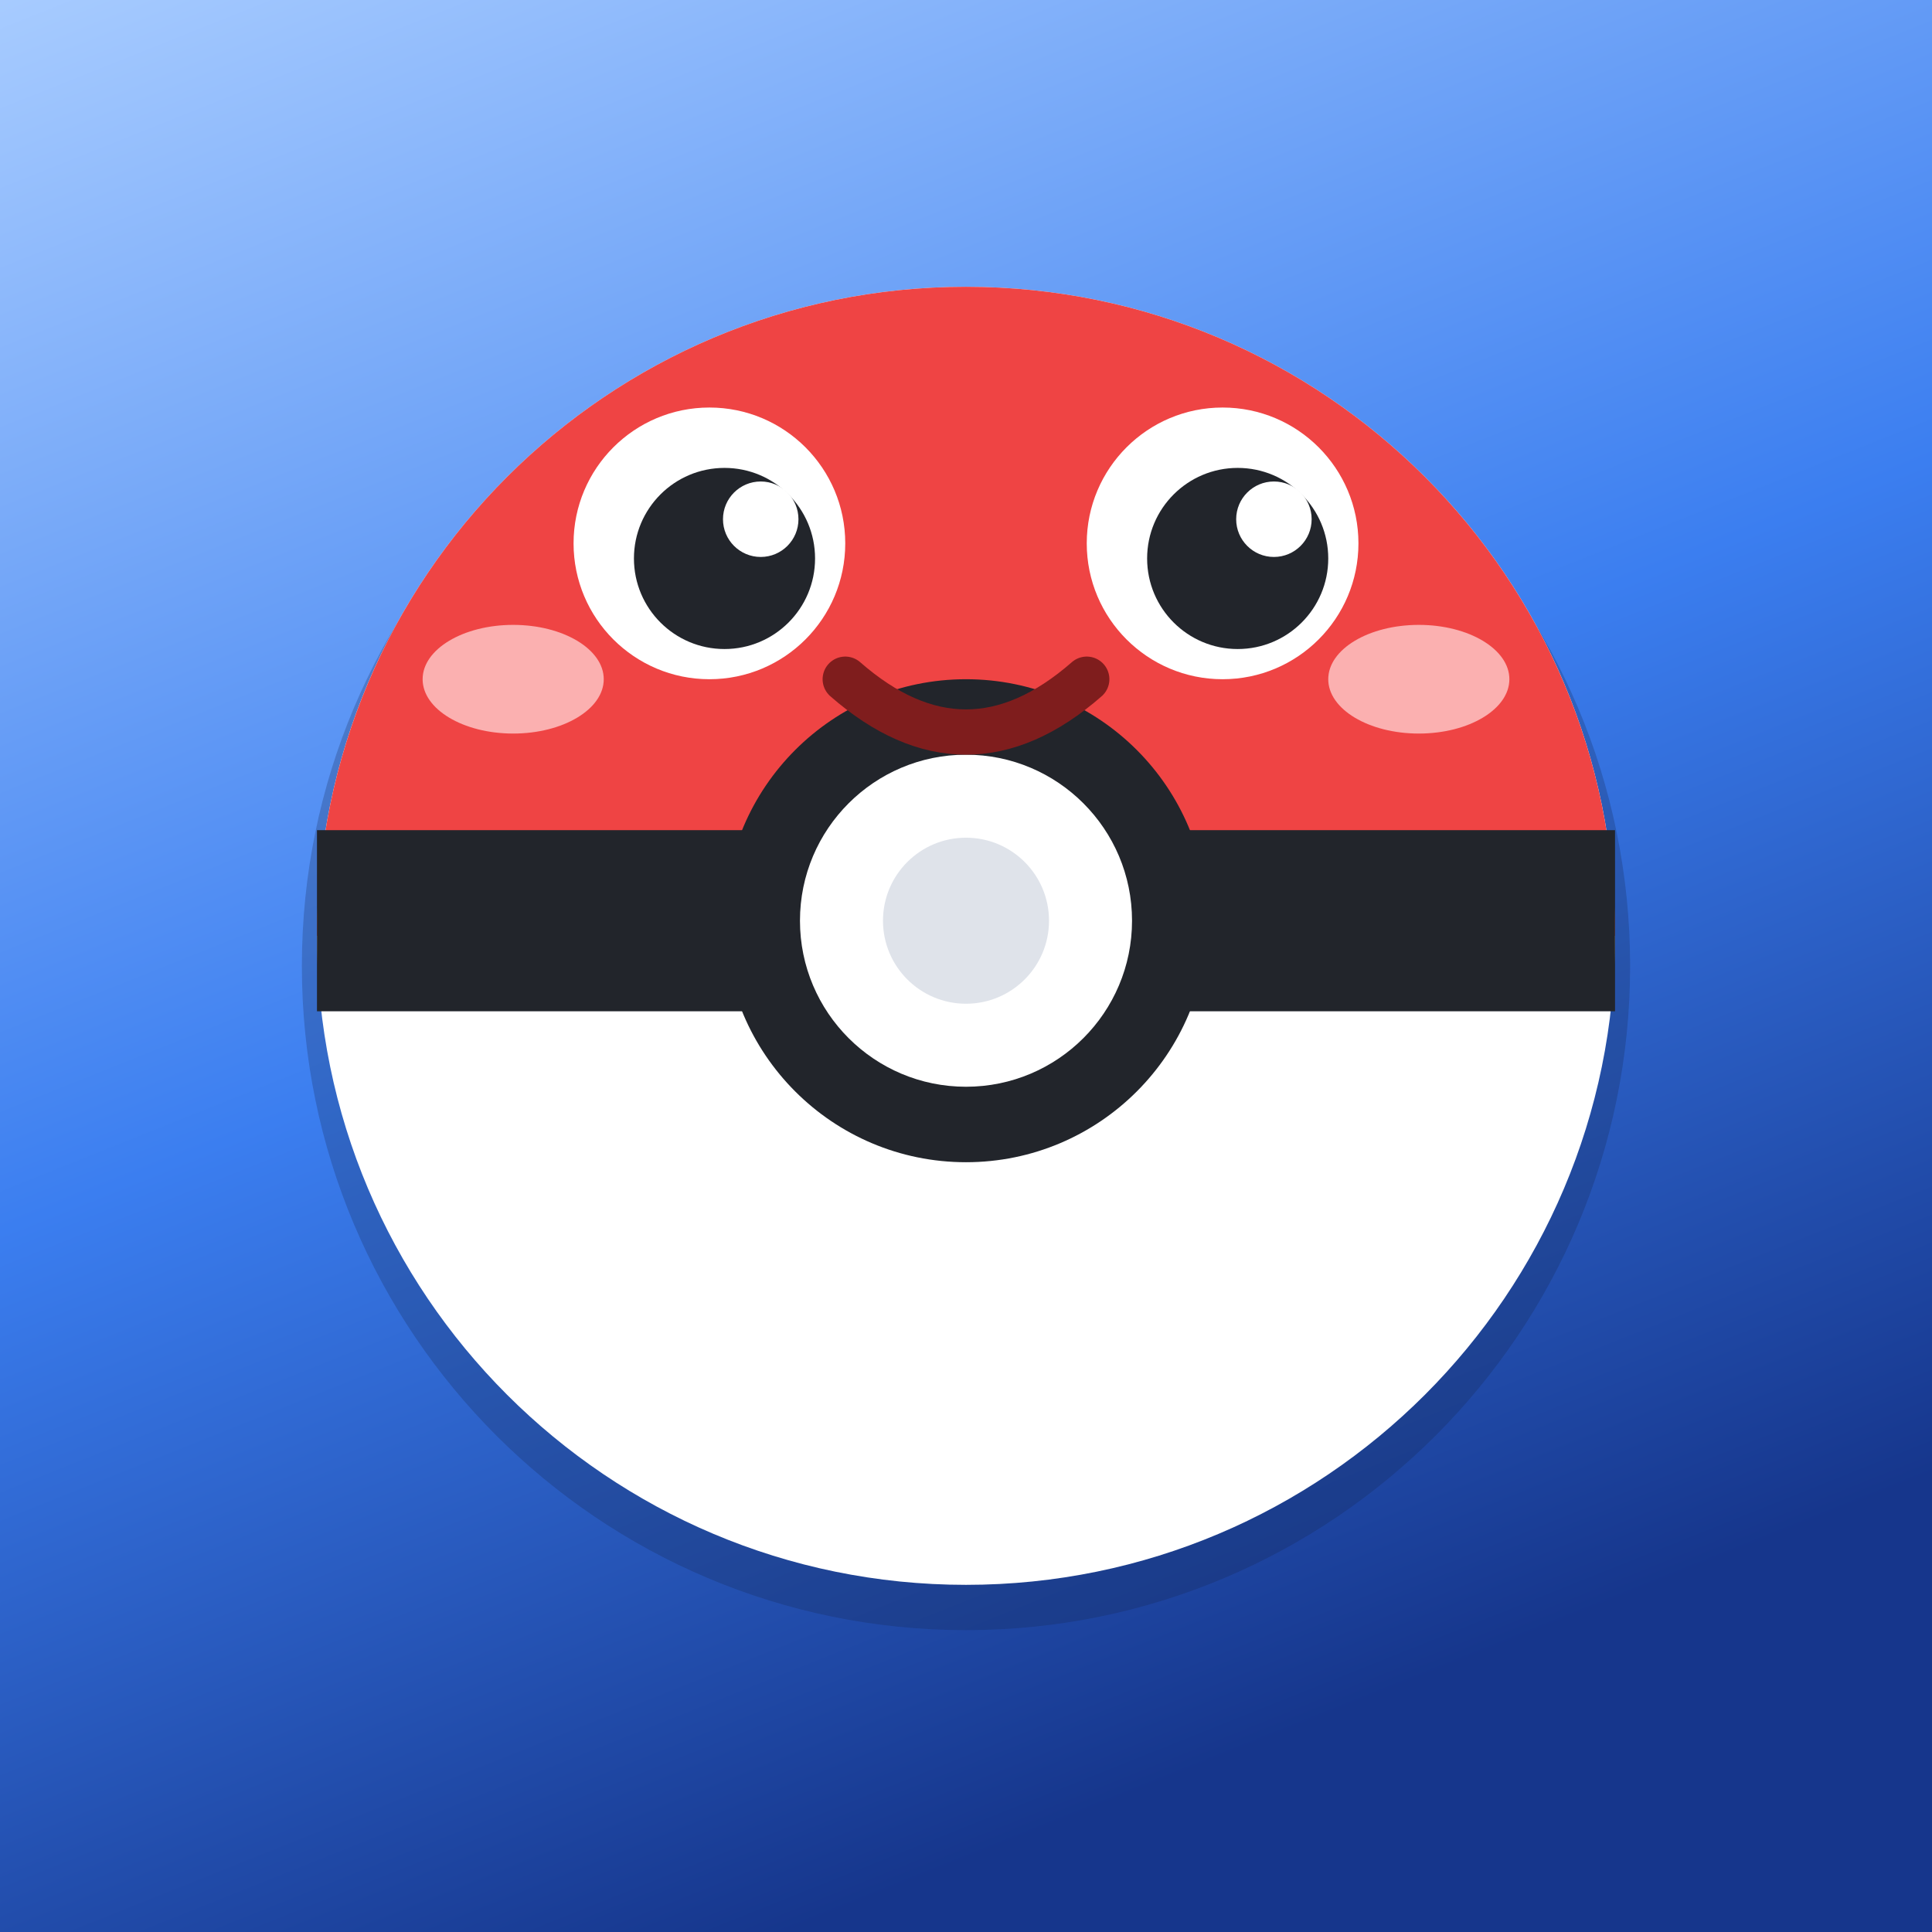
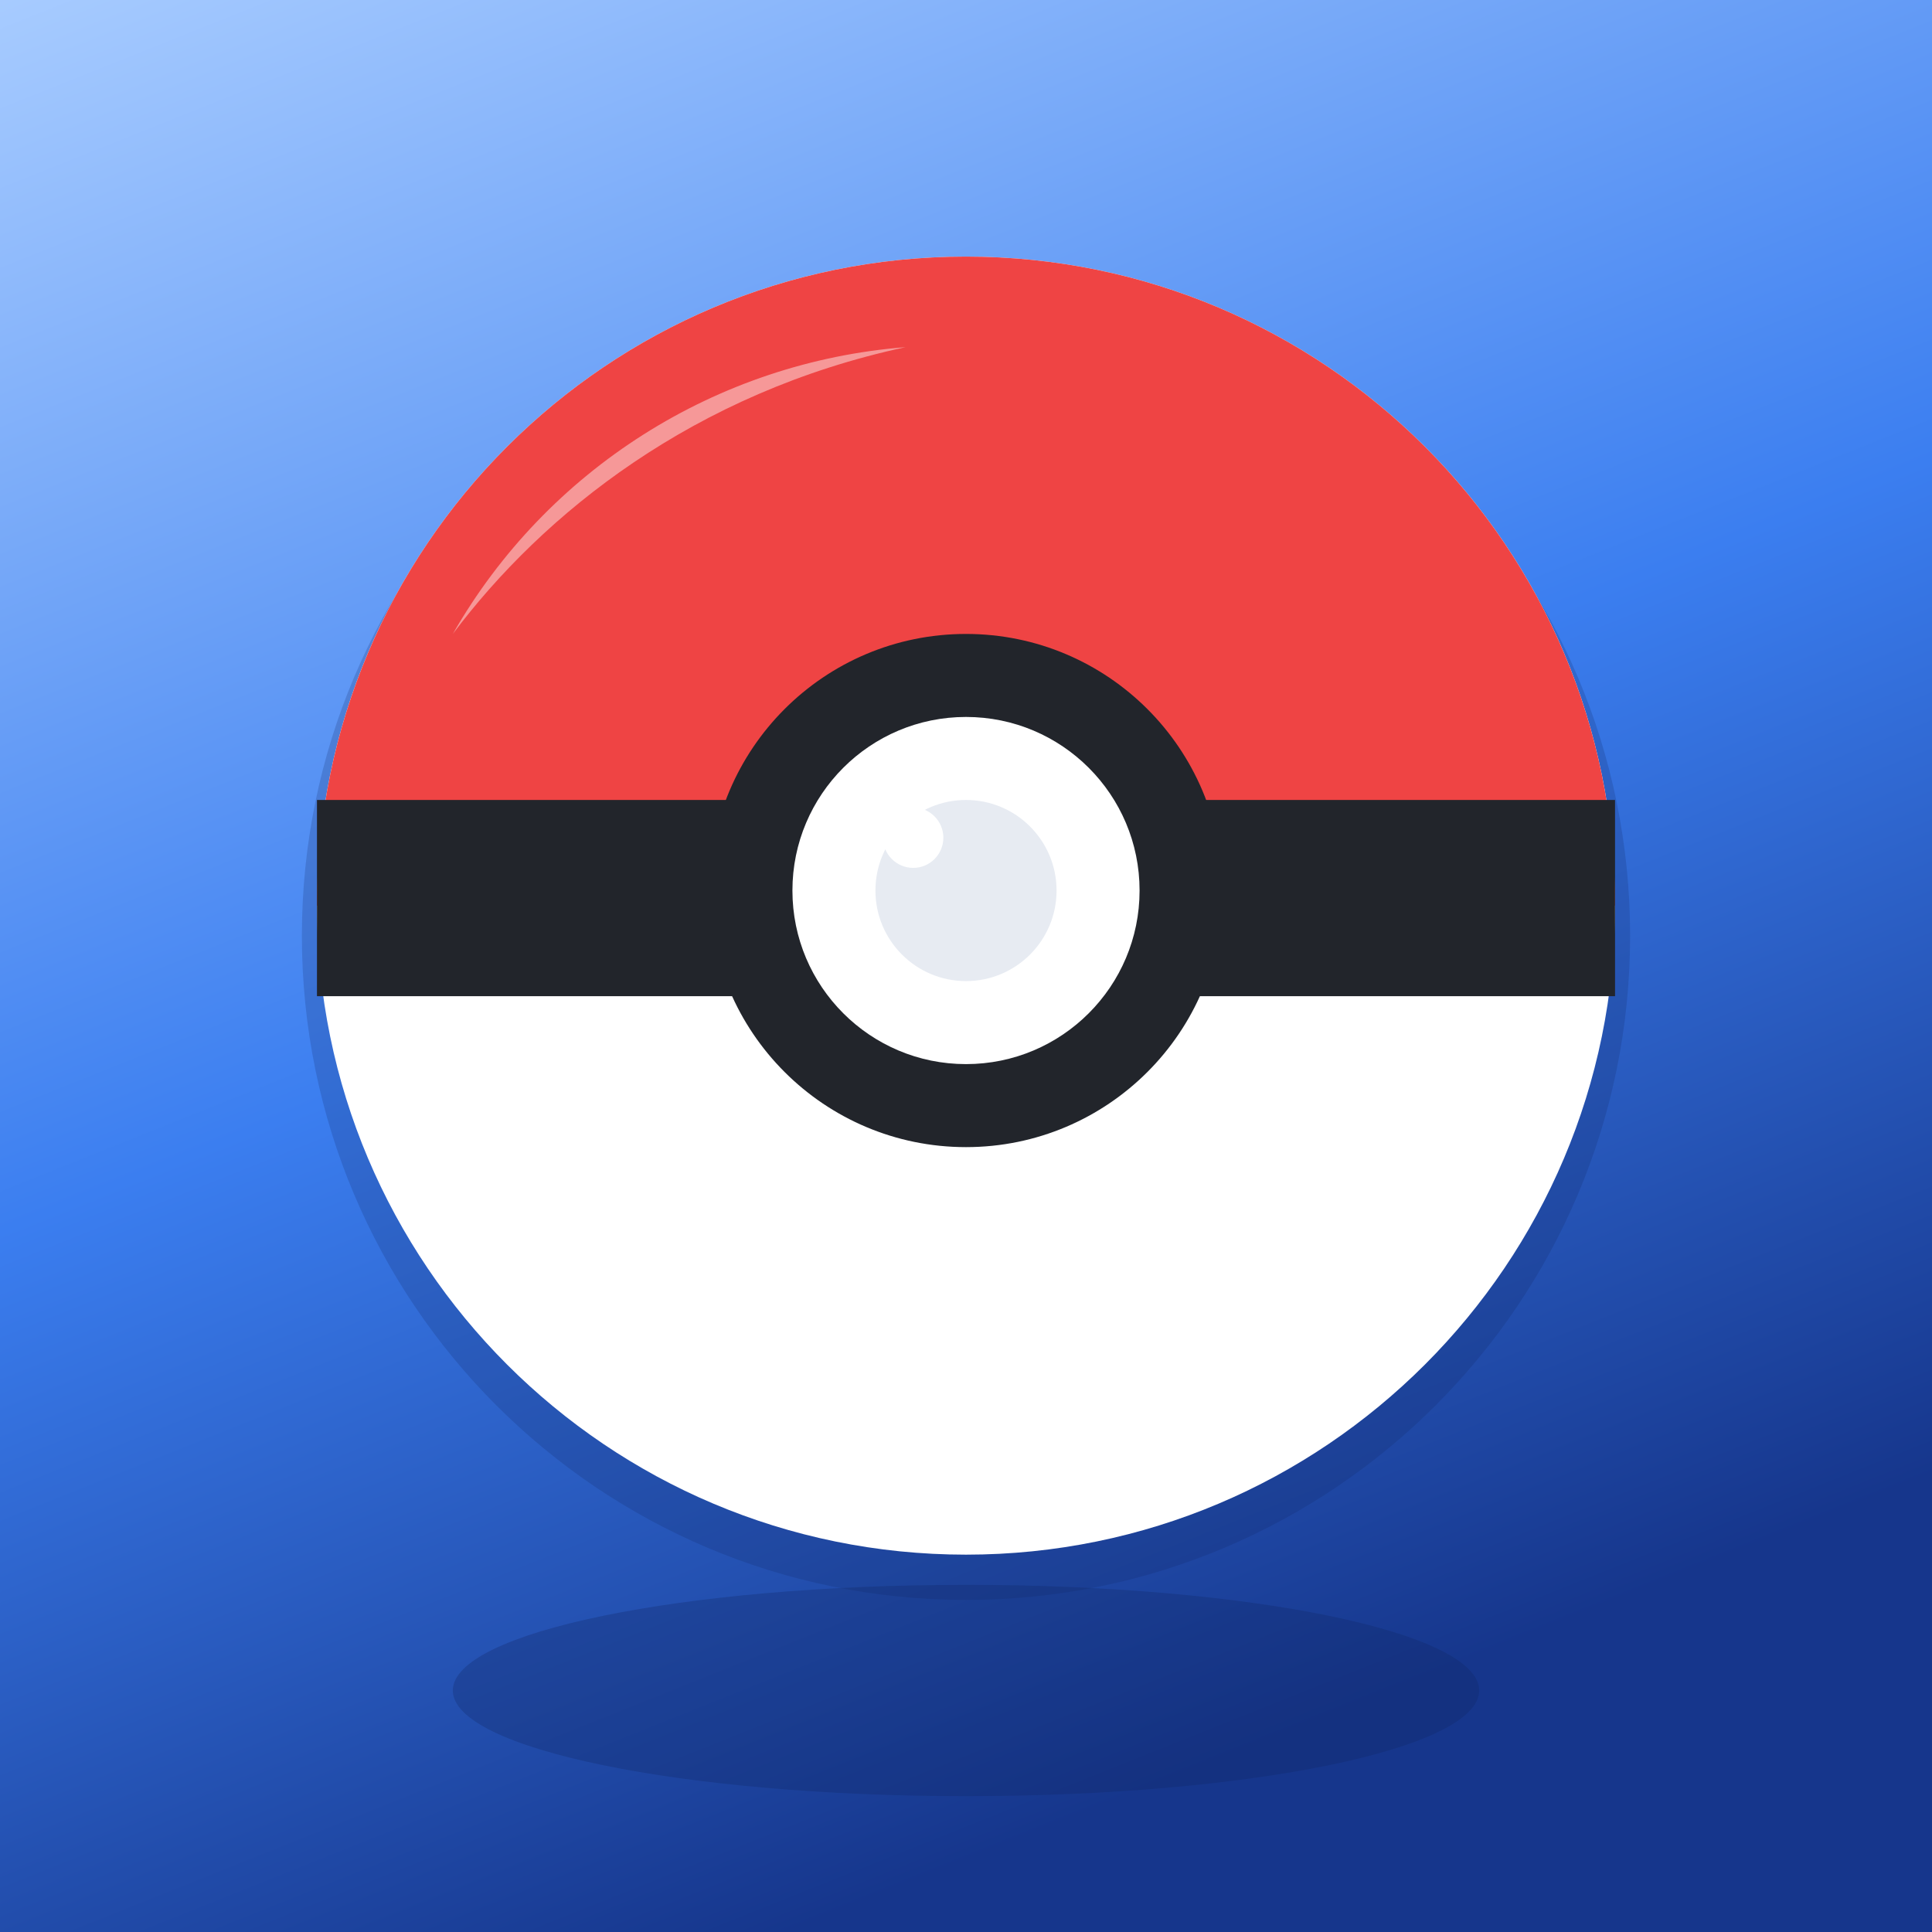
<svg xmlns="http://www.w3.org/2000/svg" viewBox="0 0 128 128" width="128" height="128" role="img" aria-label="Đảo Pokémon">
  <defs>
    <linearGradient id="pk" x1="0" y1="0" x2=".4" y2="1">
      <stop offset="0" stop-color="#a8ccff" />
      <stop offset=".55" stop-color="#3b7ef0" />
      <stop offset="1" stop-color="#16368c" />
    </linearGradient>
  </defs>
  <rect width="128" height="128" fill="url(#pk)" />
-   <circle cx="64" cy="64" r="44" fill="#12224a" opacity=".25" />
-   <circle cx="64" cy="62" r="43" fill="#fff" />
-   <path d="M21 62a43 43 0 0 1 86 0z" fill="#ef4444" />
-   <rect x="21" y="55" width="86" height="12" fill="#22252b" />
-   <circle cx="64" cy="61" r="16" fill="#22252b" />
-   <circle cx="64" cy="61" r="11" fill="#fff" />
-   <circle cx="64" cy="61" r="5.5" fill="#dfe3ea" />
-   <circle cx="47" cy="36" r="9" fill="#fff" />
-   <circle cx="48" cy="37" r="6" fill="#22252b" />
-   <circle cx="50.4" cy="34.4" r="2.5" fill="#fff" />
-   <circle cx="81" cy="36" r="9" fill="#fff" />
-   <circle cx="82" cy="37" r="6" fill="#22252b" />
-   <circle cx="84.4" cy="34.4" r="2.5" fill="#fff" />
-   <ellipse cx="34" cy="45" rx="6" ry="3.6" fill="#fecaca" opacity=".8" />
-   <ellipse cx="94" cy="45" rx="6" ry="3.6" fill="#fecaca" opacity=".8" />
-   <path d="M56 45q8 7 16 0" fill="none" stroke="#7f1d1d" stroke-width="3" stroke-linecap="round" />
+   <ellipse cx="64" cy="112" rx="34" ry="7" fill="#0e2560" opacity=".28" />
+   <circle cx="64" cy="62" r="44" fill="#0e2560" opacity=".2" />
+   <circle cx="64" cy="60" r="43" fill="#fff" />
+   <path d="M21 60a43 43 0 0 1 86 0z" fill="#ef4444" />
+   <path d="M30 42a38 38 0 0 1 30-19c-14 3-24 11-30 19z" fill="#fff" opacity=".45" />
+   <rect x="21" y="53" width="86" height="13" fill="#22252b" />
+   <circle cx="64" cy="59" r="17" fill="#22252b" />
+   <circle cx="64" cy="59" r="11.5" fill="#fff" />
+   <circle cx="64" cy="59" r="6" fill="#e7ebf2" />
+   <circle cx="60.5" cy="55.5" r="2" fill="#fff" />
</svg>
